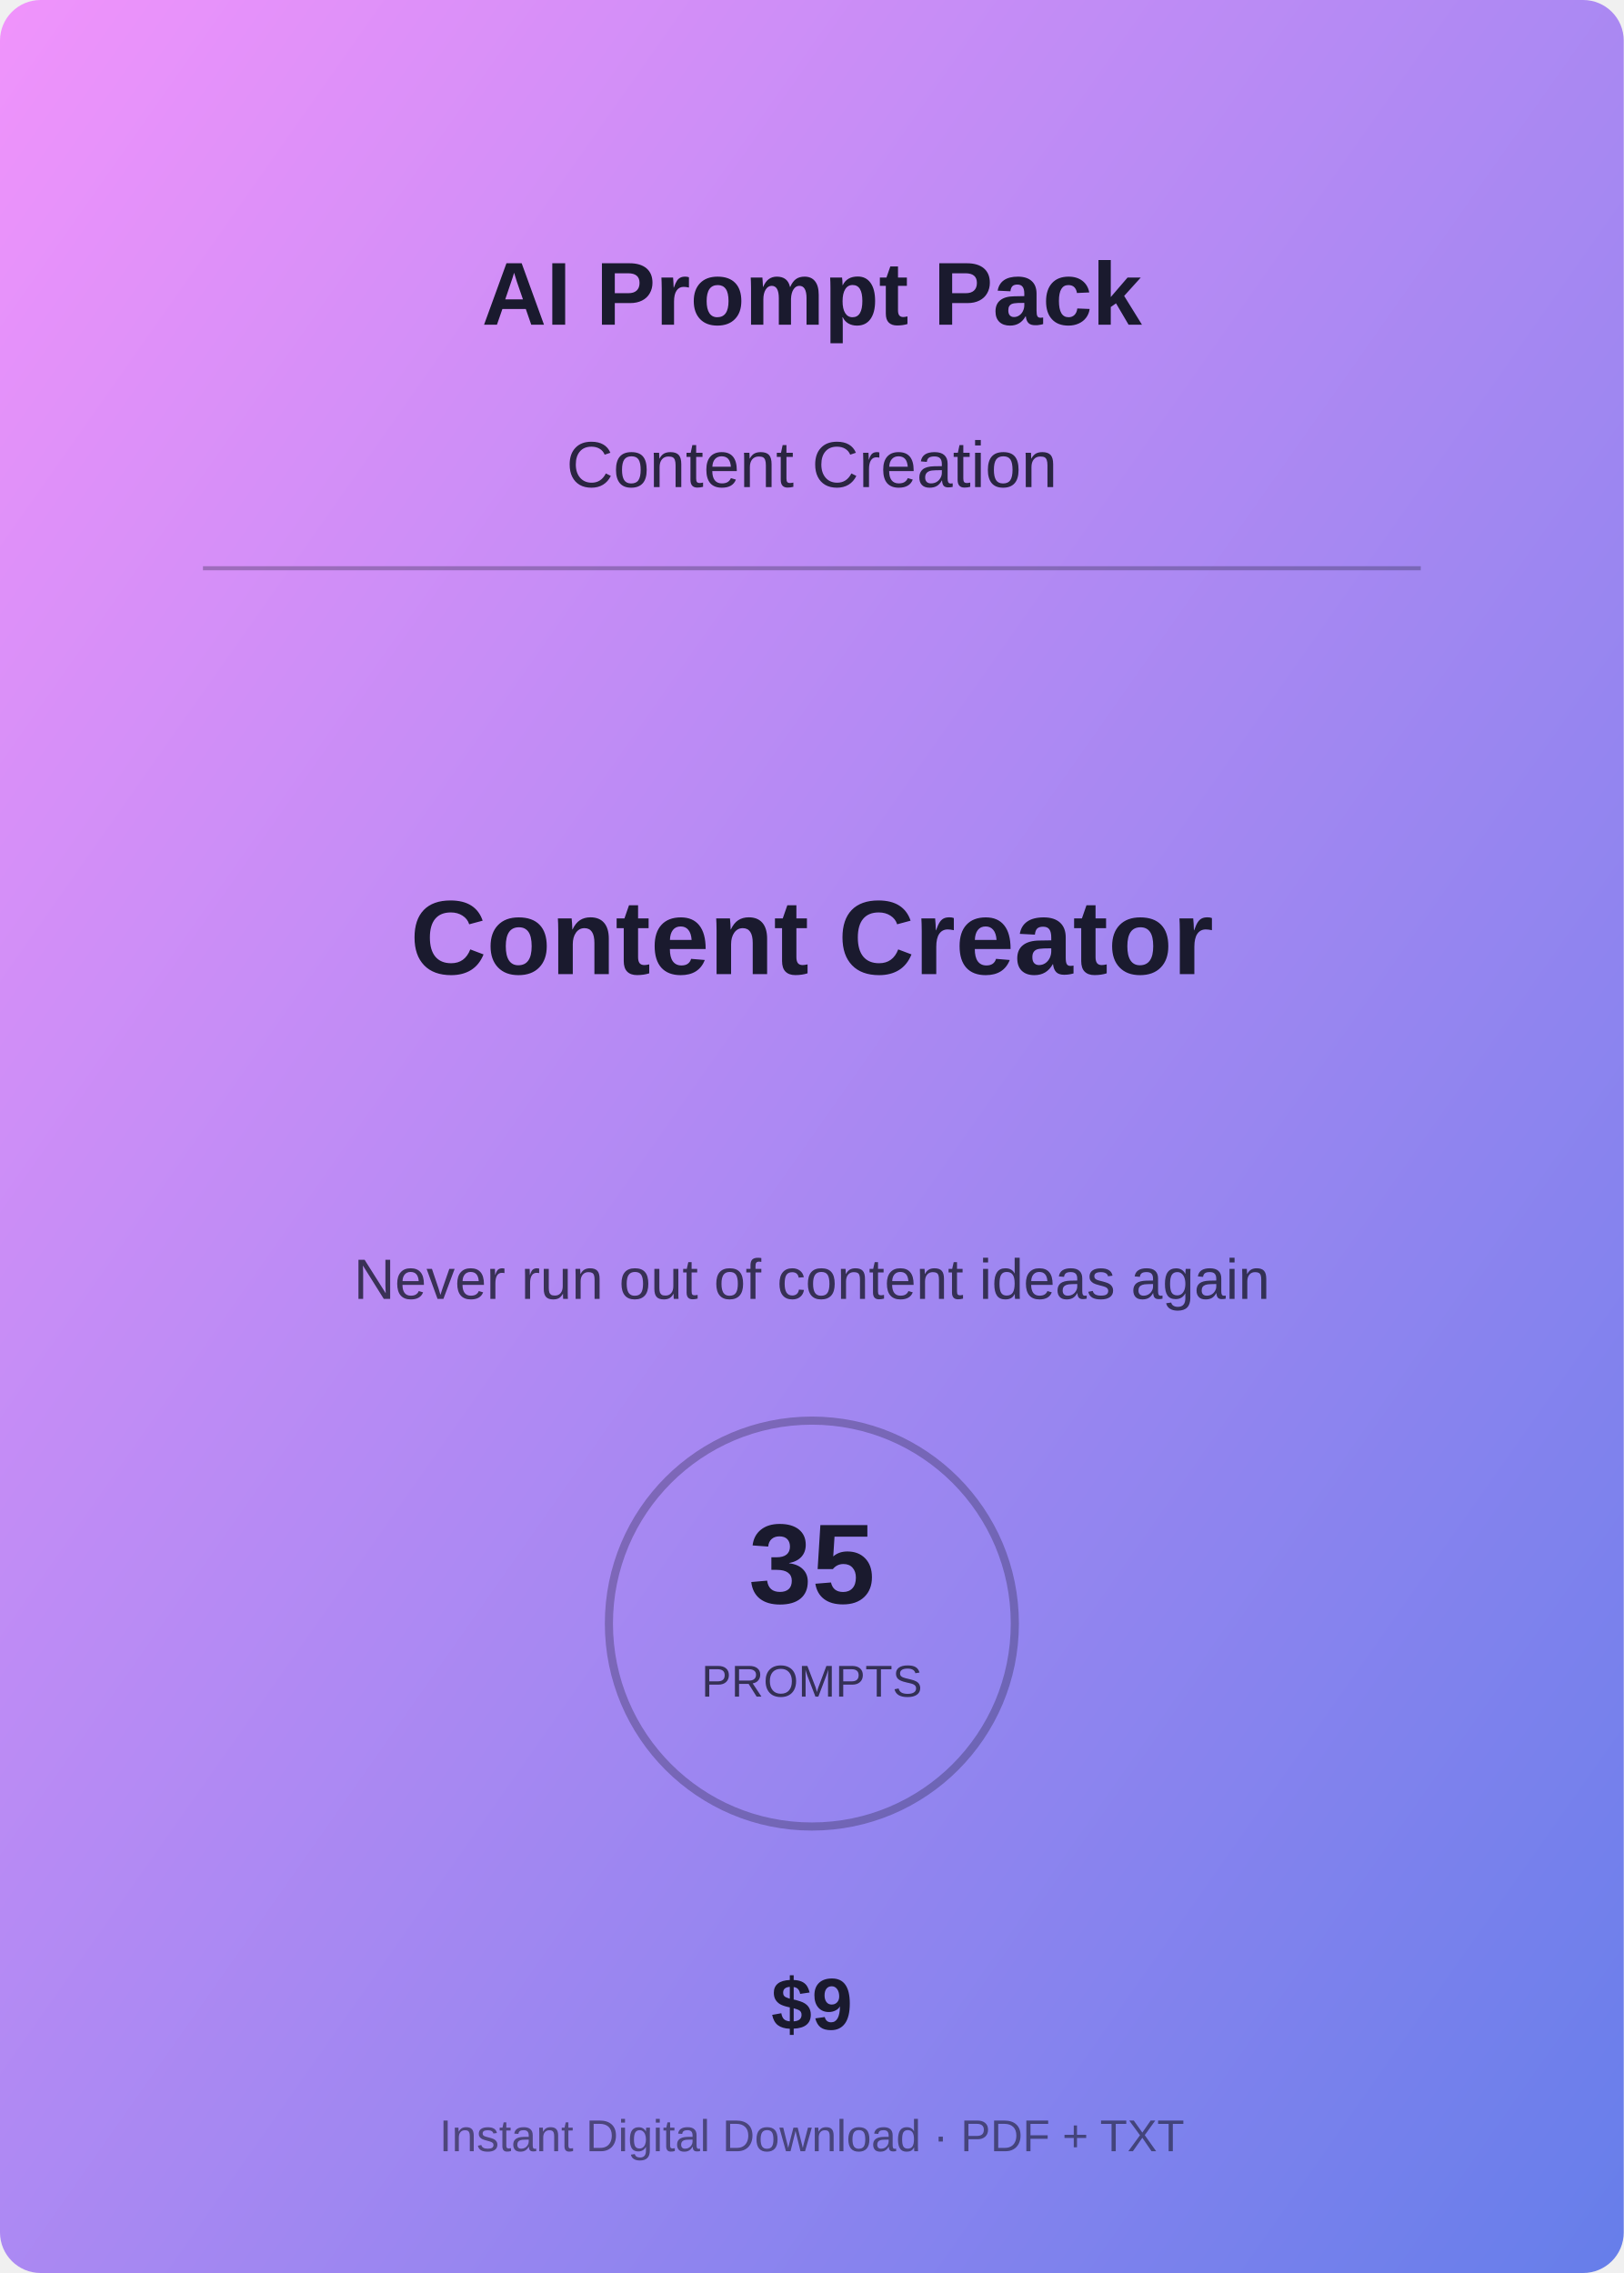
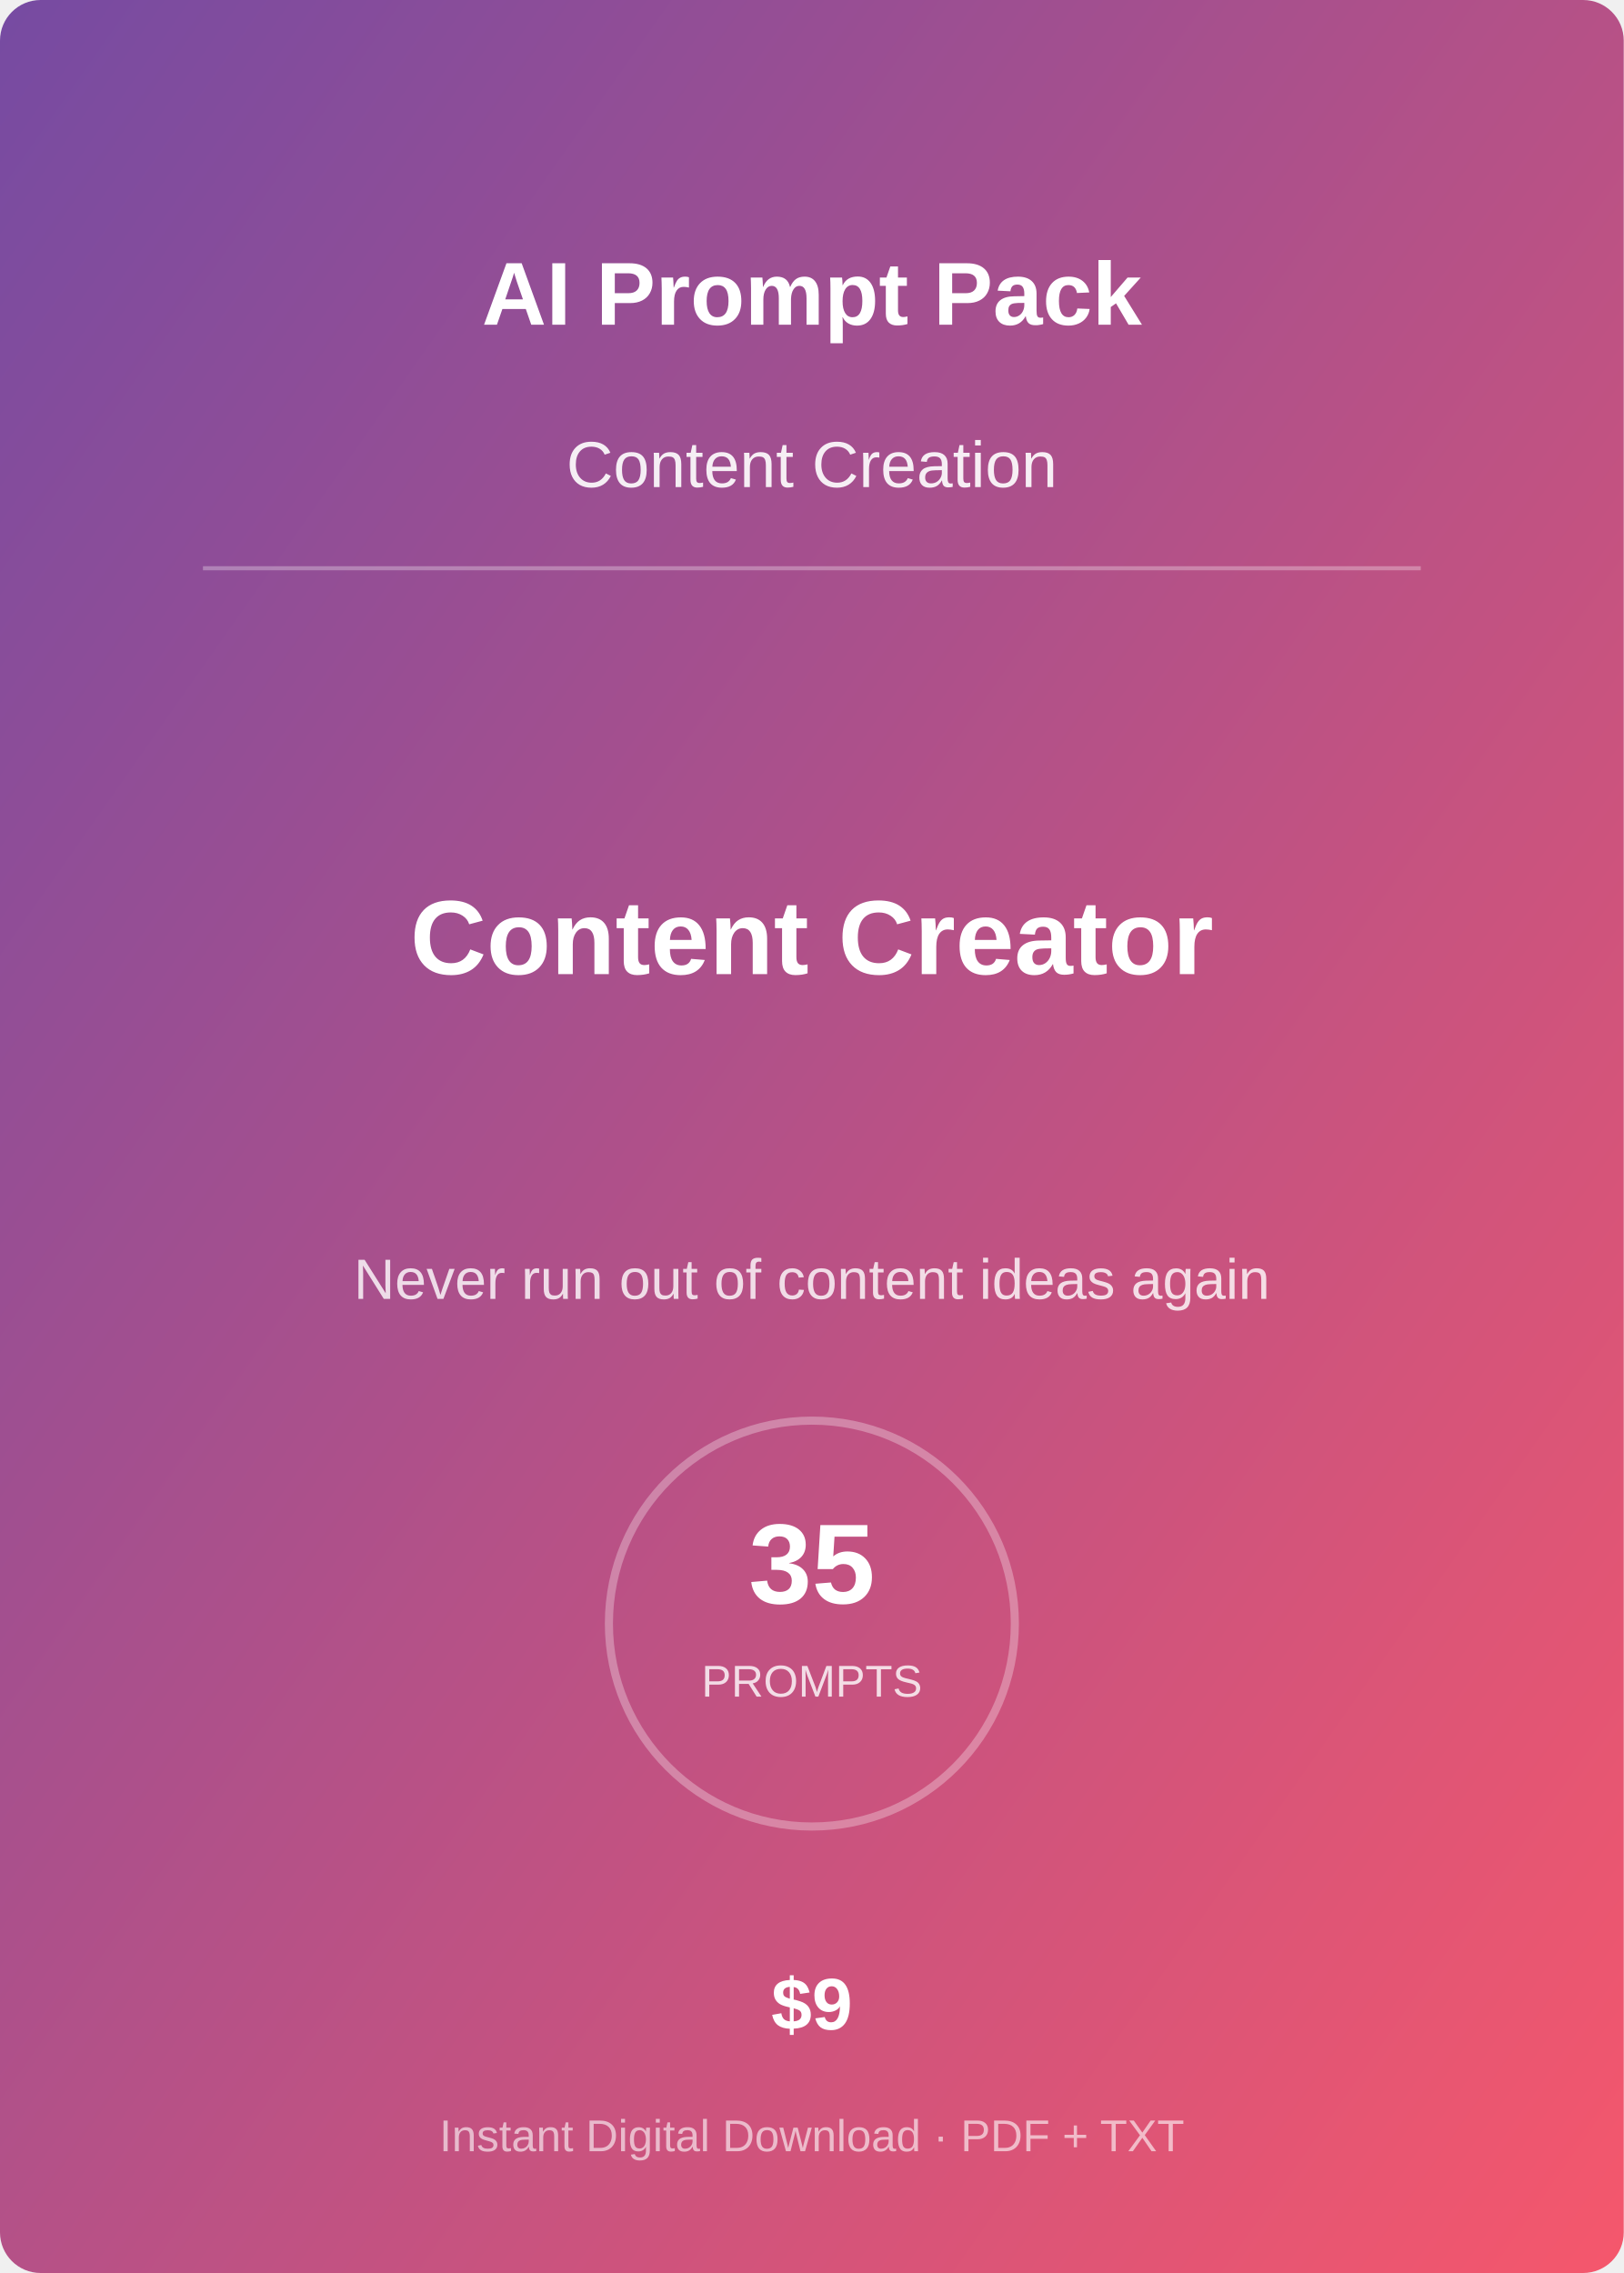
<svg xmlns="http://www.w3.org/2000/svg" viewBox="0 0 400 560">
  <defs>
    <linearGradient id="bg" x1="0%" y1="0%" x2="100%" y2="100%">
-       <stop offset="0%" style="stop-color:#f093fb" />
-       <stop offset="100%" style="stop-color:#667eea" />
+       <stop offset="0%" style="stop-color:#764ba2" />
+       <stop offset="100%" style="stop-color:#f5576c" />
    </linearGradient>
  </defs>
  <rect width="400" height="560" fill="url(#bg)" rx="10" />
-   <text x="200" y="80" text-anchor="middle" font-family="Arial,sans-serif" font-size="22" font-weight="bold" fill="#1a1a2e">AI Prompt Pack</text>
-   <text x="200" y="120" text-anchor="middle" font-family="Arial,sans-serif" font-size="16" fill="#1a1a2e" opacity="0.9">Content Creation</text>
-   <line x1="50" y1="140" x2="350" y2="140" stroke="#1a1a2e" stroke-width="1" opacity="0.3" />
-   <text x="200" y="240" text-anchor="middle" font-family="Arial,sans-serif" font-size="26" font-weight="bold" fill="#1a1a2e">Content Creator</text>
-   <text x="200" y="320" text-anchor="middle" font-family="Arial,sans-serif" font-size="14" fill="#1a1a2e" opacity="0.8">Never run out of content ideas again</text>
-   <circle cx="200" cy="400" r="50" fill="none" stroke="#1a1a2e" stroke-width="2" opacity="0.3" />
-   <text x="200" y="395" text-anchor="middle" font-family="Arial,sans-serif" font-size="28" font-weight="bold" fill="#1a1a2e">35</text>
-   <text x="200" y="418" text-anchor="middle" font-family="Arial,sans-serif" font-size="11" fill="#1a1a2e" opacity="0.8">PROMPTS</text>
-   <text x="200" y="500" text-anchor="middle" font-family="Arial,sans-serif" font-size="18" font-weight="bold" fill="#1a1a2e">$9</text>
-   <text x="200" y="530" text-anchor="middle" font-family="Arial,sans-serif" font-size="11" fill="#1a1a2e" opacity="0.6">Instant Digital Download · PDF + TXT</text>
+   <text x="200" y="80" text-anchor="middle" font-family="Arial,sans-serif" font-size="22" font-weight="bold" fill="#fff">AI Prompt Pack</text>
+   <text x="200" y="120" text-anchor="middle" font-family="Arial,sans-serif" font-size="16" fill="#fff" opacity="0.9">Content Creation</text>
+   <line x1="50" y1="140" x2="350" y2="140" stroke="#fff" stroke-width="1" opacity="0.3" />
+   <text x="200" y="240" text-anchor="middle" font-family="Arial,sans-serif" font-size="26" font-weight="bold" fill="#fff">Content Creator</text>
+   <text x="200" y="320" text-anchor="middle" font-family="Arial,sans-serif" font-size="14" fill="#fff" opacity="0.8">Never run out of content ideas again</text>
+   <circle cx="200" cy="400" r="50" fill="none" stroke="#fff" stroke-width="2" opacity="0.3" />
+   <text x="200" y="395" text-anchor="middle" font-family="Arial,sans-serif" font-size="28" font-weight="bold" fill="#fff">35</text>
+   <text x="200" y="418" text-anchor="middle" font-family="Arial,sans-serif" font-size="11" fill="#fff" opacity="0.8">PROMPTS</text>
+   <text x="200" y="500" text-anchor="middle" font-family="Arial,sans-serif" font-size="18" font-weight="bold" fill="#fff">$9</text>
+   <text x="200" y="530" text-anchor="middle" font-family="Arial,sans-serif" font-size="11" fill="#fff" opacity="0.6">Instant Digital Download · PDF + TXT</text>
</svg>
